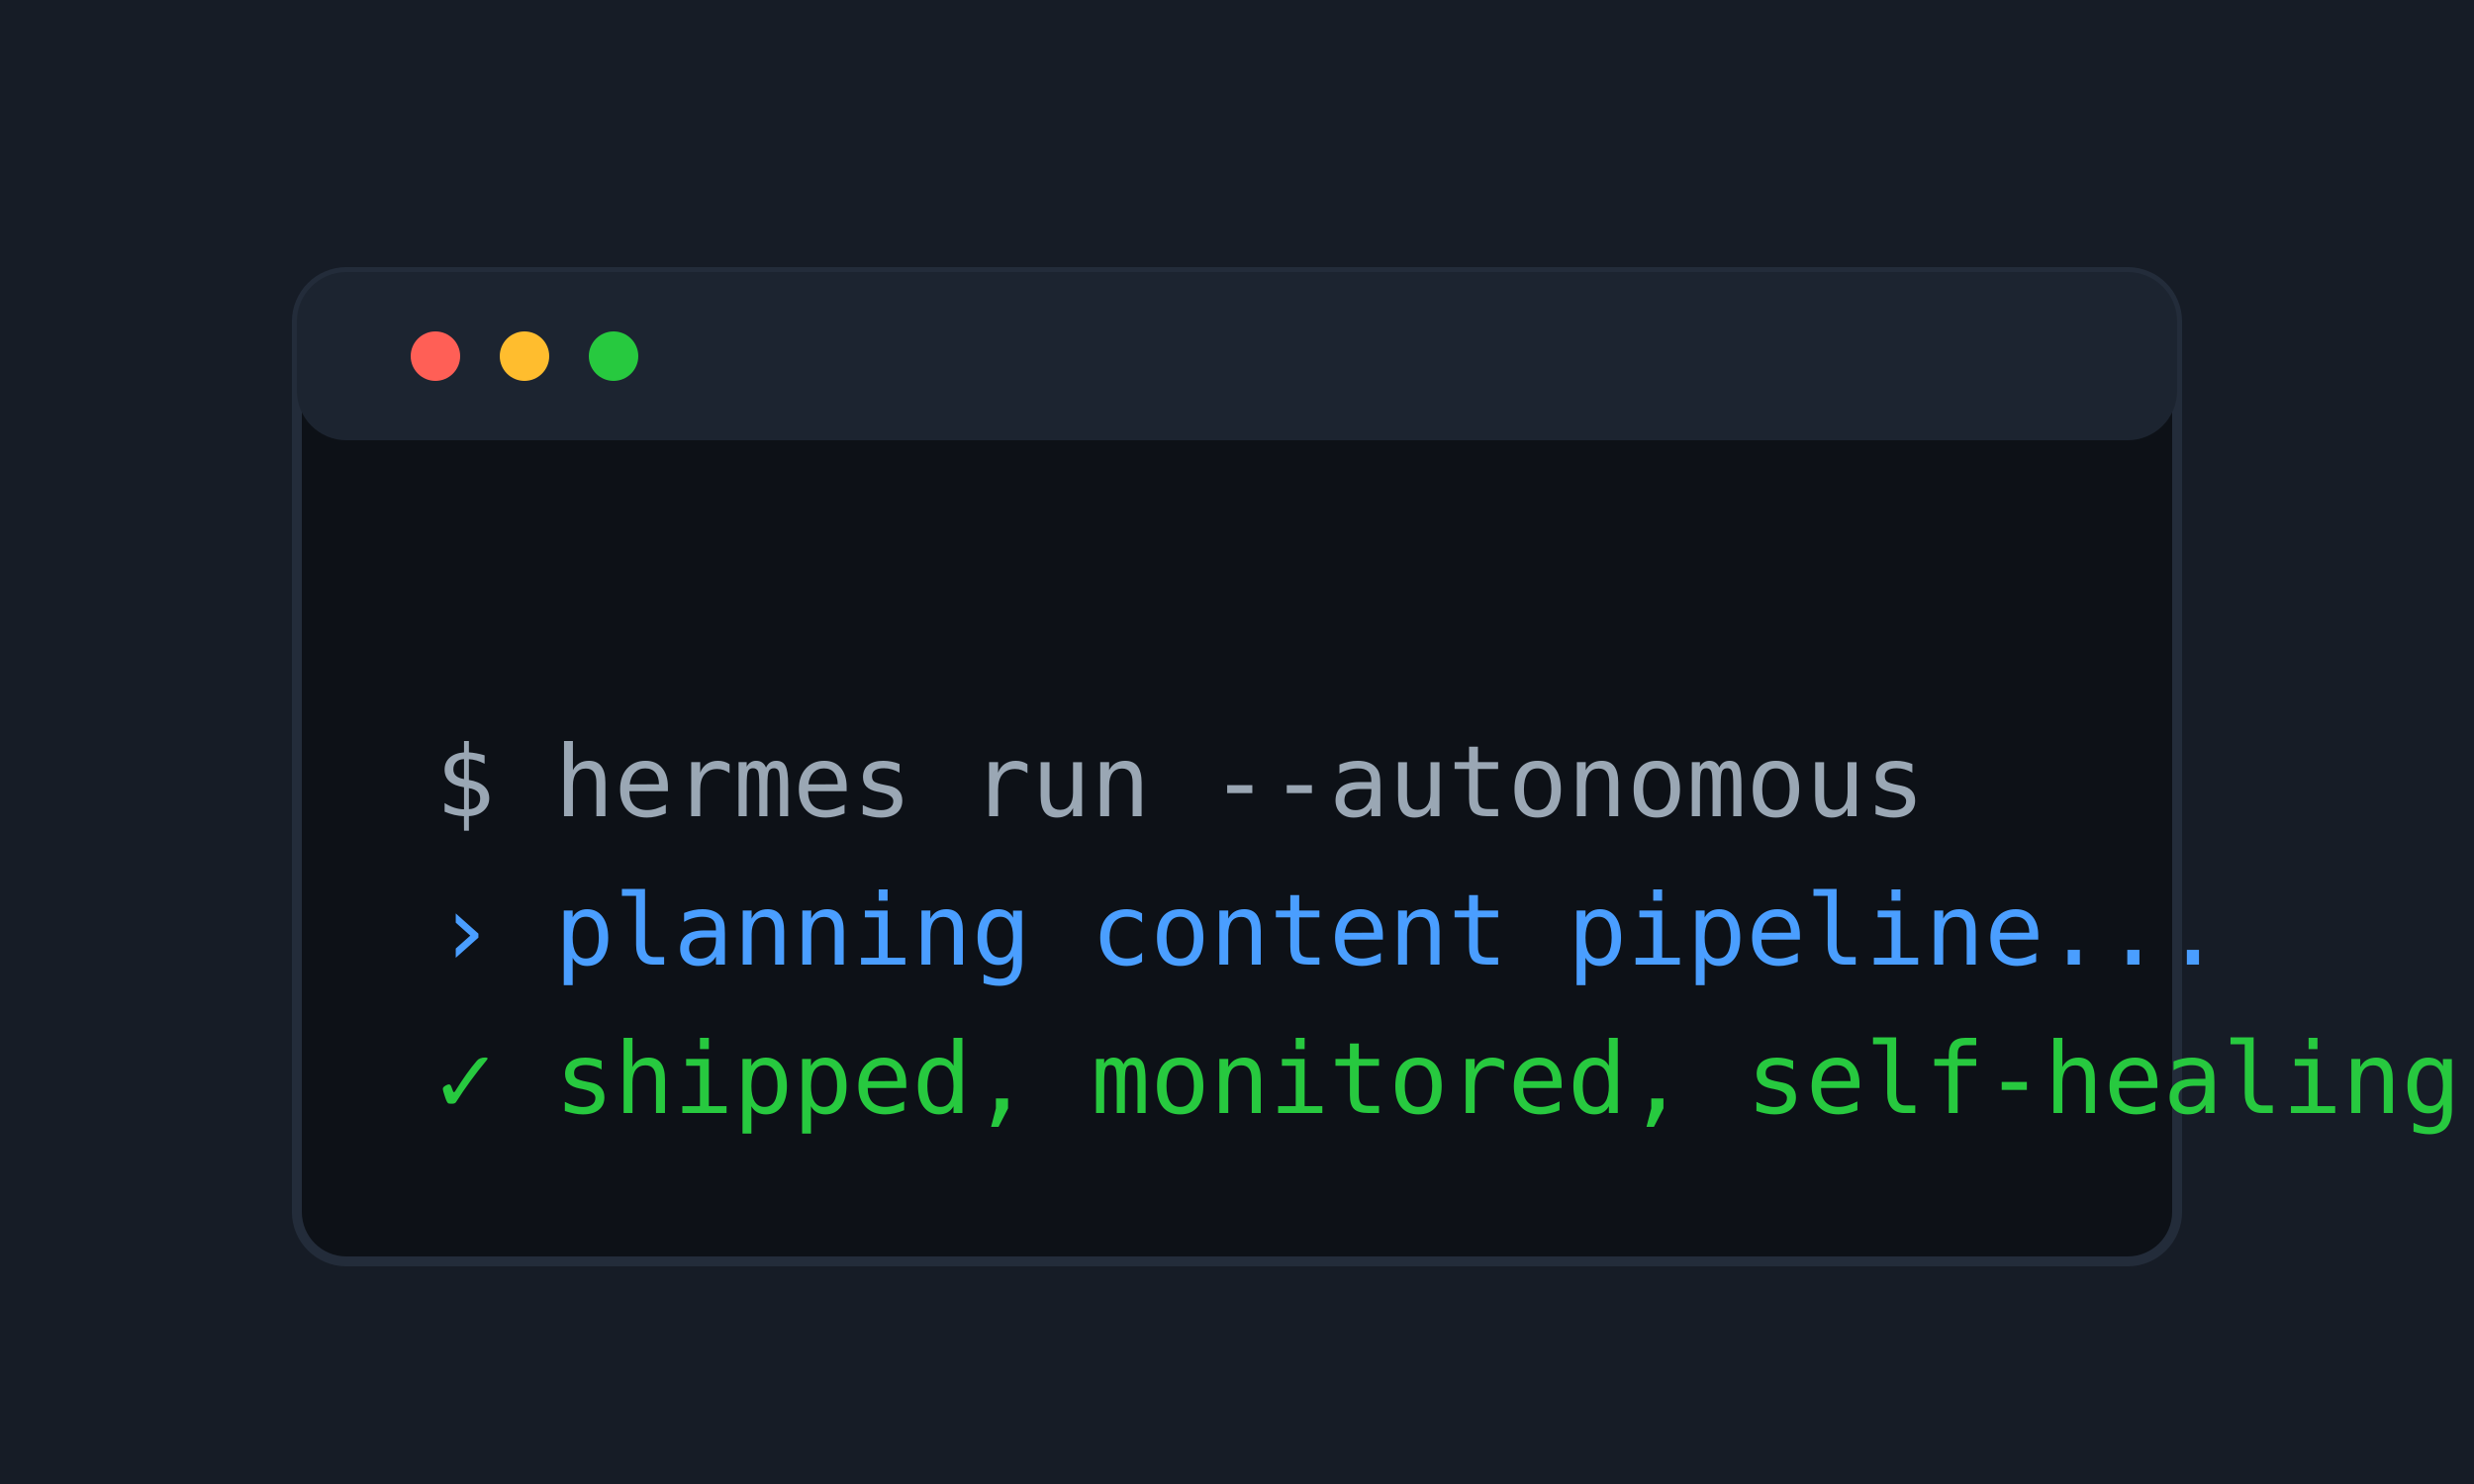
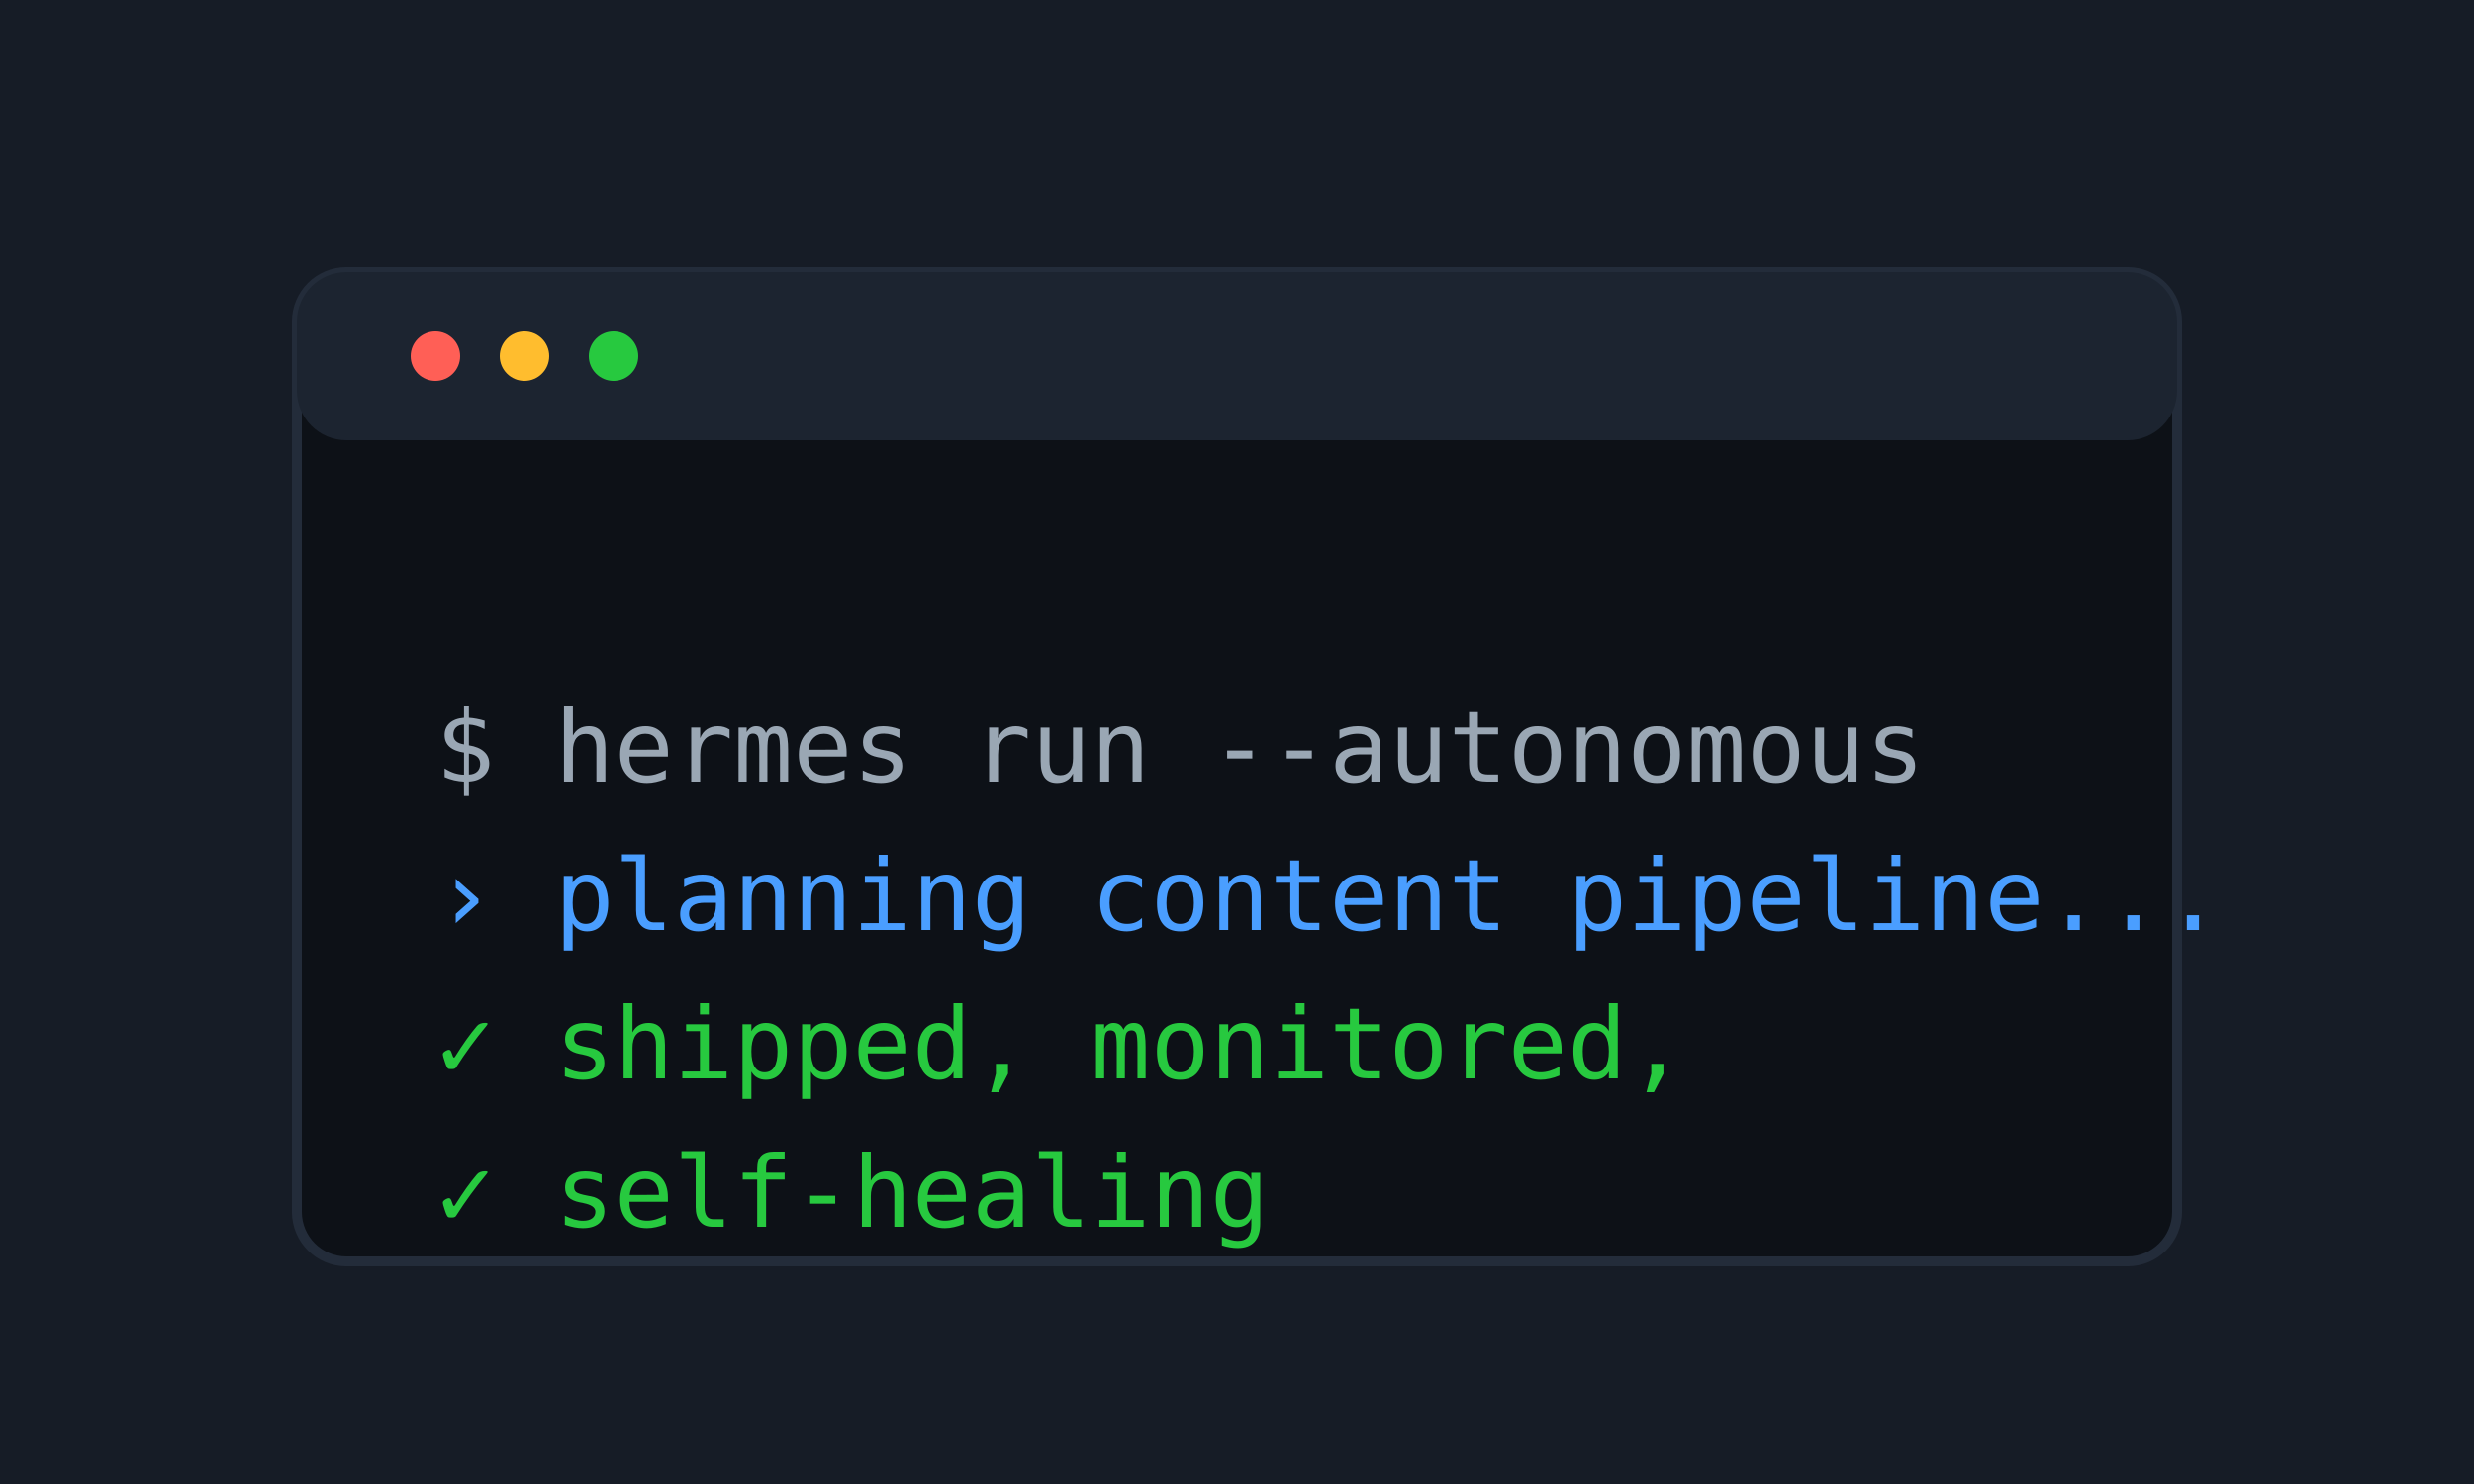
- <svg xmlns="http://www.w3.org/2000/svg" viewBox="0 0 500 300" role="img" aria-label="Hermes Agent">
+ <svg xmlns="http://www.w3.org/2000/svg" viewBox="0 0 500 300" role="img" aria-label="Axle - Hermes Agent">
  <rect width="500" height="300" fill="#161c26" />
  <rect x="60" y="55" width="380" height="200" rx="10" fill="#0d1117" stroke="#232c3a" stroke-width="2" />
  <rect x="60" y="55" width="380" height="34" rx="10" fill="#1c2430" />
  <circle cx="88" cy="72" r="5" fill="#ff5f56" />
  <circle cx="106" cy="72" r="5" fill="#ffbd2e" />
  <circle cx="124" cy="72" r="5" fill="#27c93f" />
-   <text x="88" y="165" font-family="monospace" font-size="20" fill="#9aa7b4">$ hermes run --autonomous</text>
-   <text x="88" y="195" font-family="monospace" font-size="20" fill="#4a9eff">› planning content pipeline...</text>
-   <text x="88" y="225" font-family="monospace" font-size="20" fill="#27c93f">✓ shipped, monitored, self-healing</text>
+   <text x="88" y="158" font-family="monospace" font-size="20" fill="#9aa7b4">$ hermes run --autonomous</text>
+   <text x="88" y="188" font-family="monospace" font-size="20" fill="#4a9eff">› planning content pipeline...</text>
+   <text x="88" y="218" font-family="monospace" font-size="20" fill="#27c93f">✓ shipped, monitored,</text>
+   <text x="88" y="248" font-family="monospace" font-size="20" fill="#27c93f">✓ self-healing</text>
</svg>
